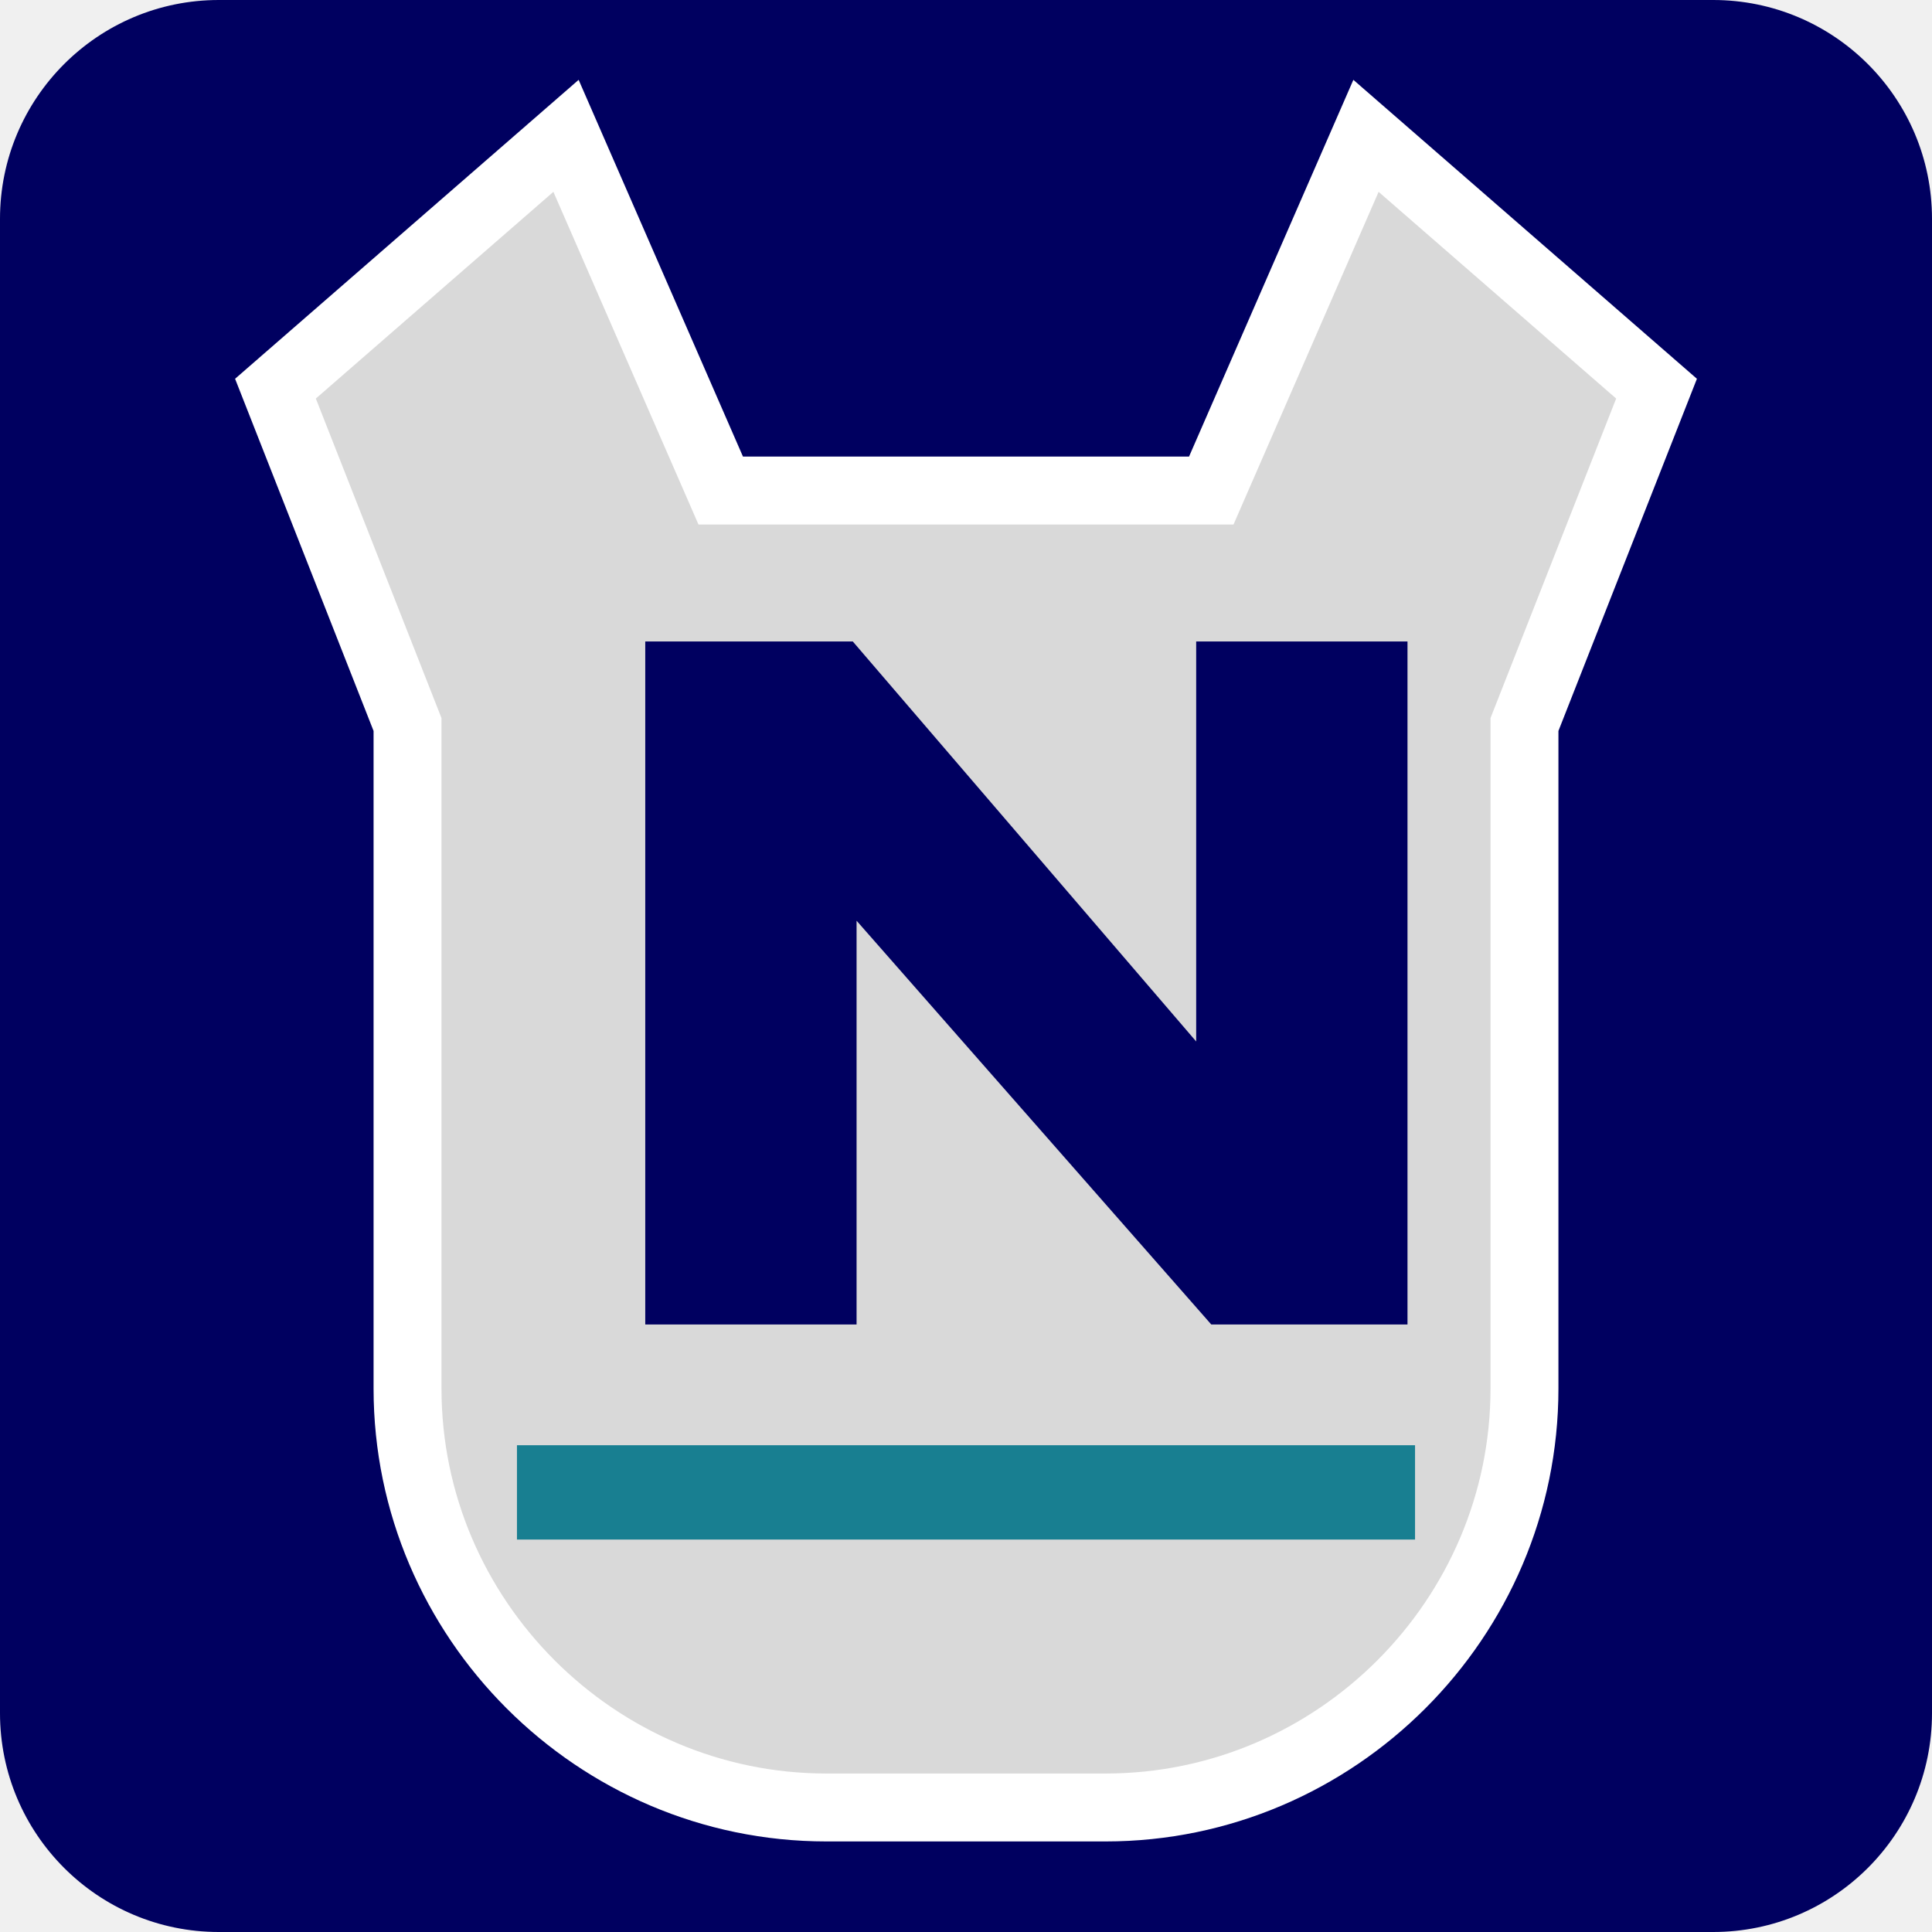
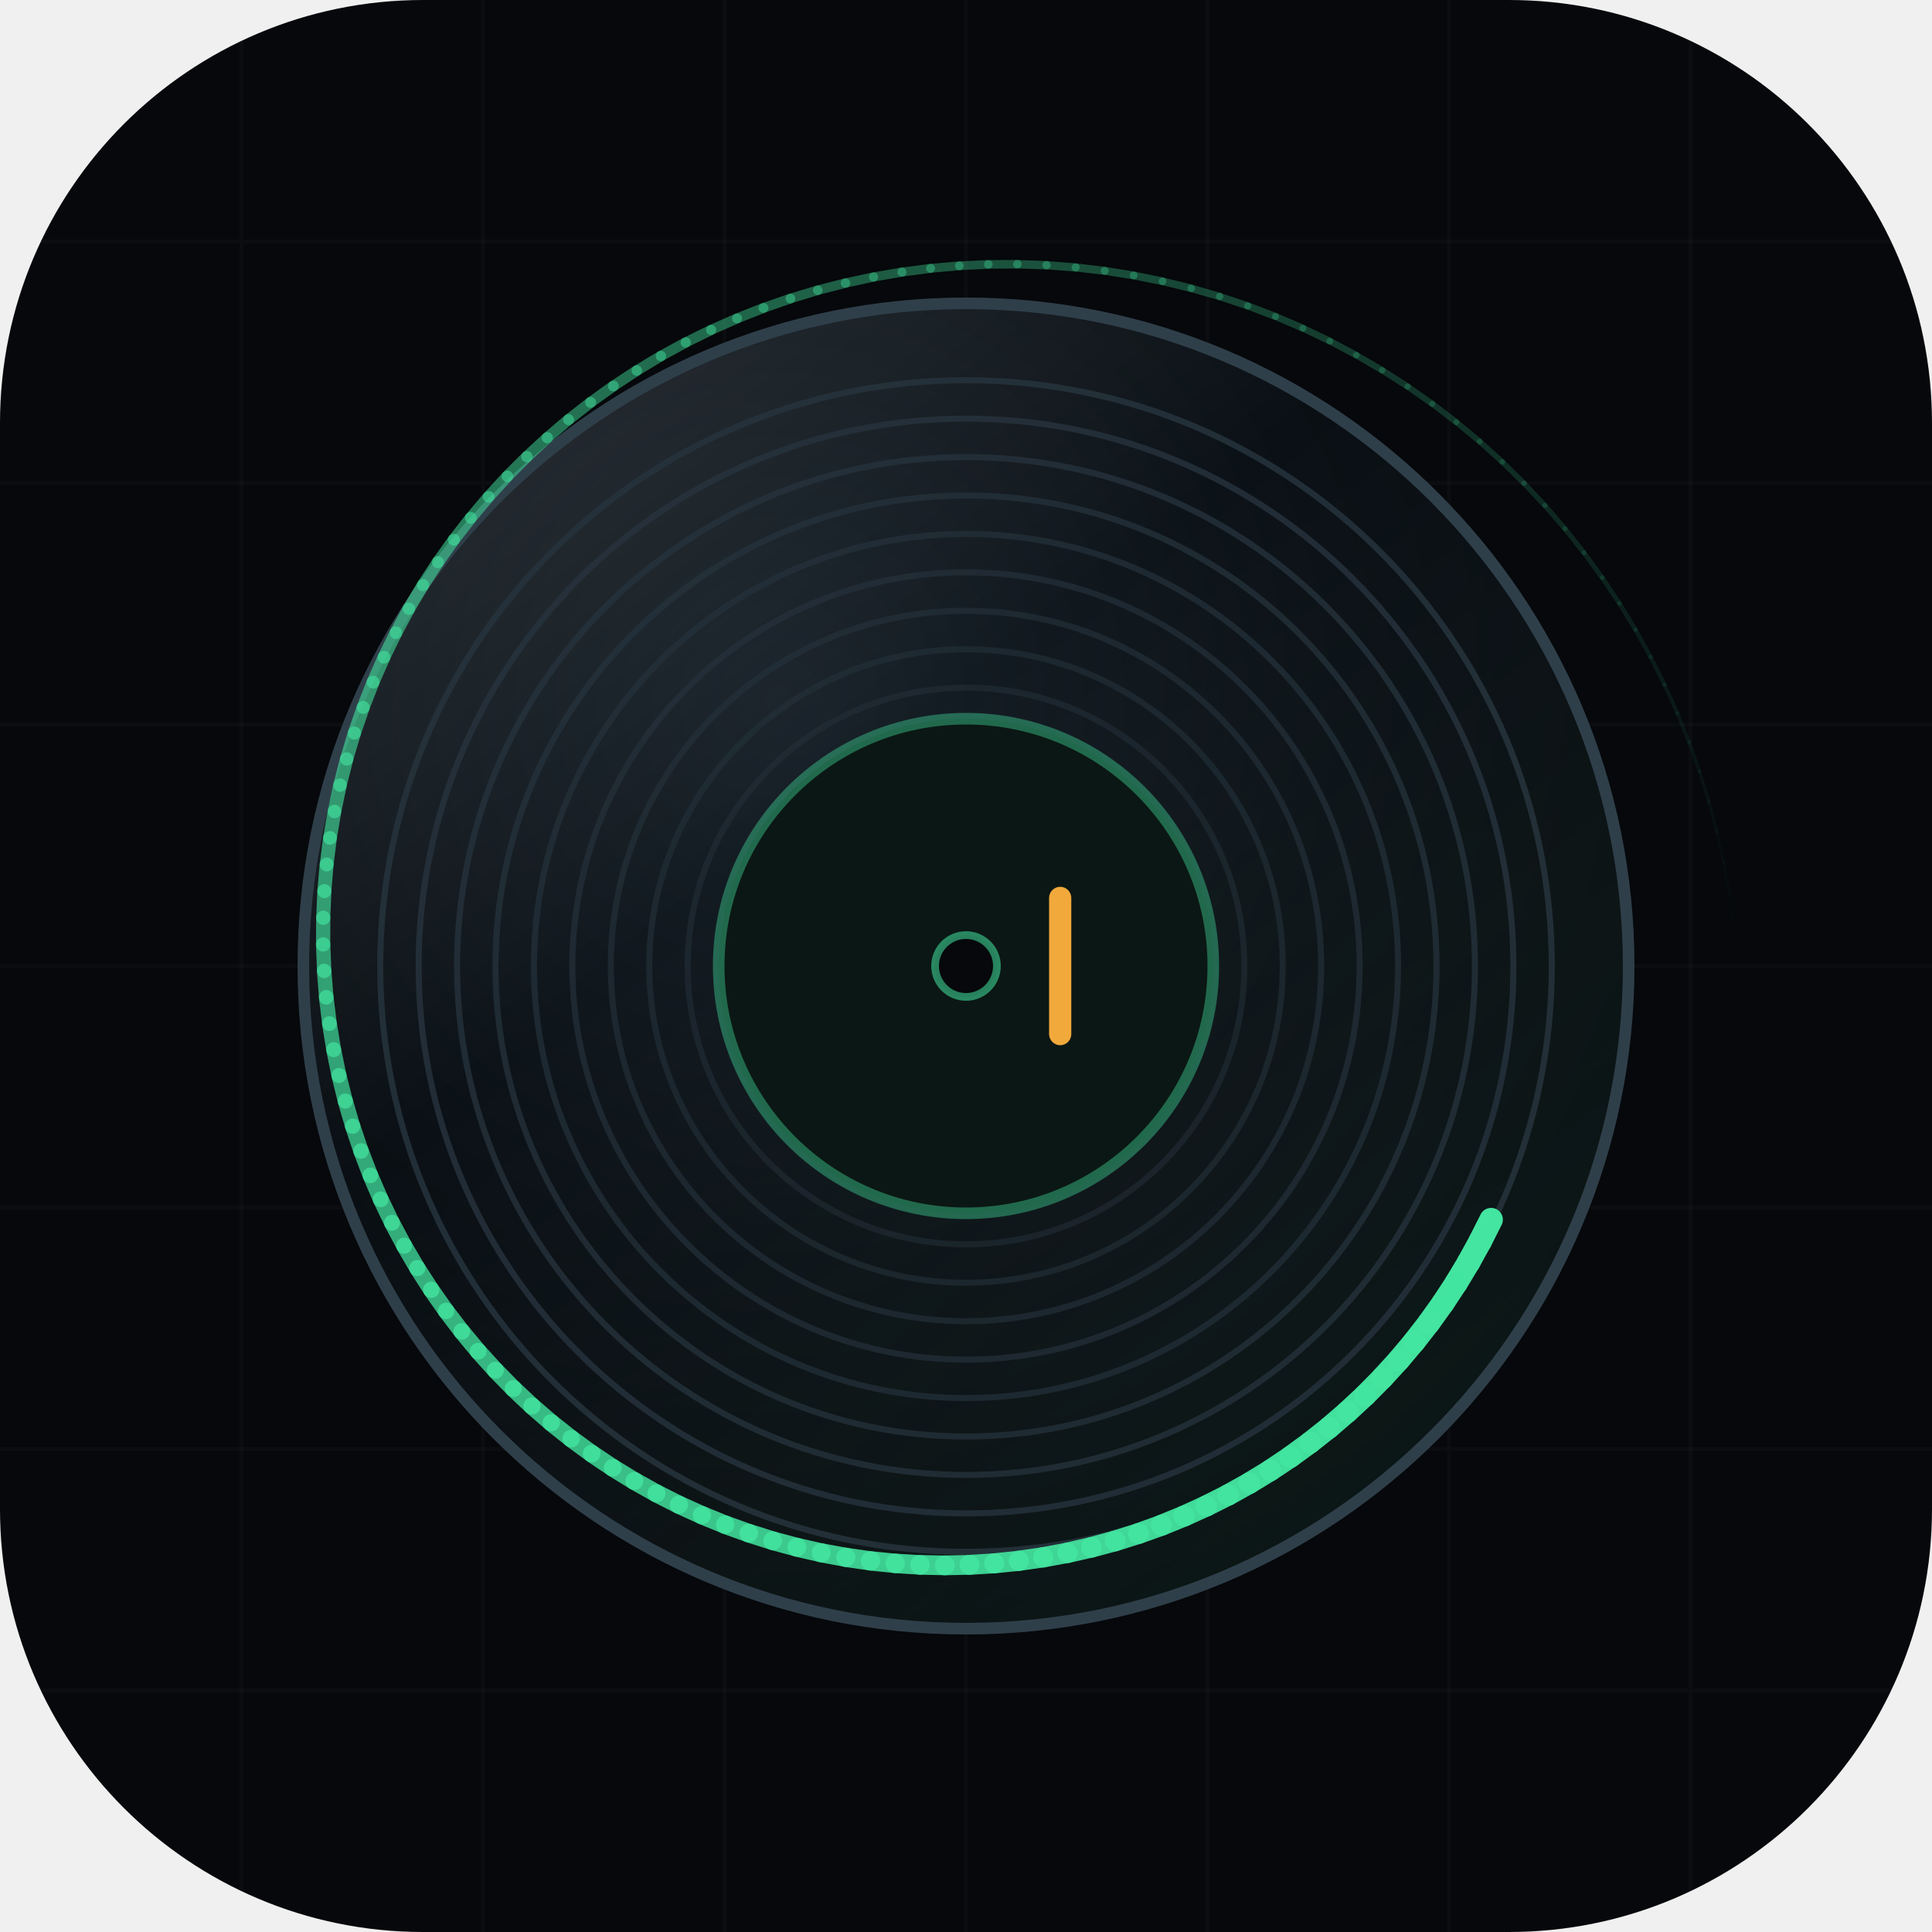
- <svg xmlns="http://www.w3.org/2000/svg" viewBox="0 0 512 512">
-   <rect width="512" height="512" rx="58" fill="#000060" />
-   <path d="M73 103 150 36l41 94h130l41-94 77 67-35 89v176c0 61-50 111-111 111h-74c-61 0-111-50-111-111V192z" fill="#d9d9d9" stroke="#fff" stroke-width="18" />
-   <path d="M171 351V170h55l91 106V170h56v181h-52l-94-107v107z" fill="#000060" />
-   <rect x="137" y="383" width="238" height="25" fill="#187f91" />
+ <svg xmlns="http://www.w3.org/2000/svg" viewBox="0 0 512 512" width="512" height="512">
+   <defs>
+     <radialGradient id="disc" cx="36%" cy="30%" r="82%">
+       <stop offset="0" stop-color="#182129" />
+       <stop offset="52%" stop-color="#0a1015" />
+       <stop offset="100%" stop-color="#04070a" />
+     </radialGradient>
+     <linearGradient id="sheen" x1="0" y1="0" x2="0.8" y2="1">
+       <stop offset="0" stop-color="#ffffff" stop-opacity="0.12" />
+       <stop offset="42%" stop-color="#ffffff" stop-opacity="0" />
+       <stop offset="100%" stop-color="#43e5a0" stop-opacity="0.07" />
+     </linearGradient>
+     <clipPath id="rim">
+       <circle cx="256" cy="256" r="175.616" />
+     </clipPath>
+   </defs>
+   <rect width="512" height="512" rx="112.128" fill="#06080b" />
+   <g stroke="#ffffff" stroke-opacity="0.02" stroke-width="1">
+     <path d="M0 64 H512 M64 0 V512" />
+     <path d="M0 128 H512 M128 0 V512" />
+     <path d="M0 192 H512 M192 0 V512" />
+     <path d="M0 256 H512 M256 0 V512" />
+     <path d="M0 320 H512 M320 0 V512" />
+     <path d="M0 384 H512 M384 0 V512" />
+     <path d="M0 448 H512 M448 0 V512" />
+   </g>
+   <circle cx="256" cy="256" r="175.616" fill="url(#disc)" />
+   <circle cx="256" cy="256" r="174.616" fill="url(#sheen)" />
+   <circle cx="256" cy="256" r="175.616" fill="none" stroke="#2f3f4a" stroke-width="3.072" />
+   <g clip-path="url(#rim)">
+     <g fill="none" stroke="#26333d" stroke-width="1.6">
+       <circle cx="256" cy="256" r="73.76" stroke-opacity="0.50" />
+       <circle cx="256" cy="256" r="83.94" stroke-opacity="0.55" />
+       <circle cx="256" cy="256" r="94.13" stroke-opacity="0.59" />
+       <circle cx="256" cy="256" r="104.32" stroke-opacity="0.64" />
+       <circle cx="256" cy="256" r="114.50" stroke-opacity="0.68" />
+       <circle cx="256" cy="256" r="124.69" stroke-opacity="0.73" />
+       <circle cx="256" cy="256" r="134.87" stroke-opacity="0.77" />
+       <circle cx="256" cy="256" r="145.06" stroke-opacity="0.82" />
+       <circle cx="256" cy="256" r="155.24" stroke-opacity="0.86" />
+     </g>
+   </g>
+   <path d="M395.16 323.22 L392.29 328.92" stroke="#43e5a0" stroke-width="6.23" stroke-opacity="1.000" stroke-linecap="round" />
+   <path d="M392.29 328.92 L389.21 334.51" stroke="#43e5a0" stroke-width="6.20" stroke-opacity="0.999" stroke-linecap="round" />
+   <path d="M389.21 334.51 L385.92 339.98" stroke="#43e5a0" stroke-width="6.16" stroke-opacity="0.997" stroke-linecap="round" />
+   <path d="M385.92 339.98 L382.41 345.32" stroke="#43e5a0" stroke-width="6.12" stroke-opacity="0.995" stroke-linecap="round" />
+   <path d="M382.41 345.32 L378.69 350.52" stroke="#43e5a0" stroke-width="6.09" stroke-opacity="0.993" stroke-linecap="round" />
+   <path d="M378.69 350.52 L374.76 355.57" stroke="#43e5a0" stroke-width="6.05" stroke-opacity="0.991" stroke-linecap="round" />
+   <path d="M374.76 355.57 L370.63 360.47" stroke="#43e5a0" stroke-width="6.01" stroke-opacity="0.988" stroke-linecap="round" />
+   <path d="M370.63 360.47 L366.31 365.19" stroke="#43e5a0" stroke-width="5.98" stroke-opacity="0.985" stroke-linecap="round" />
+   <path d="M366.31 365.19 L361.80 369.75" stroke="#43e5a0" stroke-width="5.94" stroke-opacity="0.982" stroke-linecap="round" />
+   <path d="M361.80 369.75 L357.10 374.12" stroke="#43e5a0" stroke-width="5.91" stroke-opacity="0.979" stroke-linecap="round" />
+   <path d="M357.10 374.12 L352.23 378.31" stroke="#43e5a0" stroke-width="5.87" stroke-opacity="0.975" stroke-linecap="round" />
+   <path d="M352.23 378.31 L347.18 382.30" stroke="#43e5a0" stroke-width="5.83" stroke-opacity="0.972" stroke-linecap="round" />
+   <path d="M347.18 382.30 L341.98 386.09" stroke="#43e5a0" stroke-width="5.80" stroke-opacity="0.968" stroke-linecap="round" />
+   <path d="M341.98 386.09 L336.62 389.67" stroke="#43e5a0" stroke-width="5.76" stroke-opacity="0.964" stroke-linecap="round" />
+   <path d="M336.62 389.67 L331.12 393.03" stroke="#43e5a0" stroke-width="5.72" stroke-opacity="0.960" stroke-linecap="round" />
+   <path d="M331.12 393.03 L325.48 396.17" stroke="#43e5a0" stroke-width="5.69" stroke-opacity="0.956" stroke-linecap="round" />
+   <path d="M325.48 396.17 L319.70 399.08" stroke="#43e5a0" stroke-width="5.65" stroke-opacity="0.952" stroke-linecap="round" />
+   <path d="M319.70 399.08 L313.81 401.76" stroke="#43e5a0" stroke-width="5.61" stroke-opacity="0.948" stroke-linecap="round" />
+   <path d="M313.81 401.76 L307.81 404.21" stroke="#43e5a0" stroke-width="5.58" stroke-opacity="0.943" stroke-linecap="round" />
+   <path d="M307.81 404.21 L301.70 406.41" stroke="#43e5a0" stroke-width="5.54" stroke-opacity="0.939" stroke-linecap="round" />
+   <path d="M301.70 406.41 L295.51 408.36" stroke="#43e5a0" stroke-width="5.50" stroke-opacity="0.934" stroke-linecap="round" />
+   <path d="M295.51 408.36 L289.23 410.06" stroke="#43e5a0" stroke-width="5.47" stroke-opacity="0.930" stroke-linecap="round" />
+   <path d="M289.23 410.06 L282.88 411.51" stroke="#43e5a0" stroke-width="5.43" stroke-opacity="0.925" stroke-linecap="round" />
+   <path d="M282.88 411.51 L276.46 412.70" stroke="#43e5a0" stroke-width="5.39" stroke-opacity="0.920" stroke-linecap="round" />
+   <path d="M276.46 412.70 L270.00 413.63" stroke="#43e5a0" stroke-width="5.36" stroke-opacity="0.915" stroke-linecap="round" />
+   <path d="M270.00 413.63 L263.49 414.30" stroke="#43e5a0" stroke-width="5.32" stroke-opacity="0.910" stroke-linecap="round" />
+   <path d="M263.49 414.30 L256.95 414.70" stroke="#43e5a0" stroke-width="5.28" stroke-opacity="0.905" stroke-linecap="round" />
+   <path d="M256.95 414.70 L250.39 414.84" stroke="#43e5a0" stroke-width="5.24" stroke-opacity="0.900" stroke-linecap="round" />
+   <path d="M250.39 414.84 L243.82 414.71" stroke="#43e5a0" stroke-width="5.21" stroke-opacity="0.895" stroke-linecap="round" />
+   <path d="M243.82 414.71 L237.25 414.31" stroke="#43e5a0" stroke-width="5.17" stroke-opacity="0.890" stroke-linecap="round" />
+   <path d="M237.25 414.31 L230.69 413.65" stroke="#43e5a0" stroke-width="5.13" stroke-opacity="0.884" stroke-linecap="round" />
+   <path d="M230.69 413.65 L224.16 412.71" stroke="#43e5a0" stroke-width="5.10" stroke-opacity="0.879" stroke-linecap="round" />
+   <path d="M224.16 412.71 L217.65 411.51" stroke="#43e5a0" stroke-width="5.06" stroke-opacity="0.873" stroke-linecap="round" />
+   <path d="M217.65 411.51 L211.20 410.04" stroke="#43e5a0" stroke-width="5.02" stroke-opacity="0.868" stroke-linecap="round" />
+   <path d="M211.20 410.04 L204.79 408.31" stroke="#43e5a0" stroke-width="4.98" stroke-opacity="0.862" stroke-linecap="round" />
+   <path d="M204.79 408.31 L198.45 406.31" stroke="#43e5a0" stroke-width="4.95" stroke-opacity="0.856" stroke-linecap="round" />
+   <path d="M198.45 406.31 L192.19 404.06" stroke="#43e5a0" stroke-width="4.91" stroke-opacity="0.851" stroke-linecap="round" />
+   <path d="M192.19 404.06 L186.02 401.54" stroke="#43e5a0" stroke-width="4.87" stroke-opacity="0.845" stroke-linecap="round" />
+   <path d="M186.02 401.54 L179.94 398.78" stroke="#43e5a0" stroke-width="4.84" stroke-opacity="0.839" stroke-linecap="round" />
+   <path d="M179.94 398.78 L173.97 395.76" stroke="#43e5a0" stroke-width="4.80" stroke-opacity="0.833" stroke-linecap="round" />
+   <path d="M173.97 395.76 L168.12 392.49" stroke="#43e5a0" stroke-width="4.76" stroke-opacity="0.827" stroke-linecap="round" />
+   <path d="M168.12 392.49 L162.39 388.98" stroke="#43e5a0" stroke-width="4.72" stroke-opacity="0.821" stroke-linecap="round" />
+   <path d="M162.39 388.98 L156.81 385.23" stroke="#43e5a0" stroke-width="4.69" stroke-opacity="0.815" stroke-linecap="round" />
+   <path d="M156.81 385.23 L151.37 381.25" stroke="#43e5a0" stroke-width="4.65" stroke-opacity="0.808" stroke-linecap="round" />
+   <path d="M151.37 381.25 L146.09 377.05" stroke="#43e5a0" stroke-width="4.61" stroke-opacity="0.802" stroke-linecap="round" />
+   <path d="M146.09 377.05 L140.97 372.62" stroke="#43e5a0" stroke-width="4.57" stroke-opacity="0.796" stroke-linecap="round" />
+   <path d="M140.97 372.62 L136.04 367.98" stroke="#43e5a0" stroke-width="4.54" stroke-opacity="0.789" stroke-linecap="round" />
+   <path d="M136.04 367.98 L131.28 363.13" stroke="#43e5a0" stroke-width="4.50" stroke-opacity="0.783" stroke-linecap="round" />
+   <path d="M131.28 363.13 L126.72 358.09" stroke="#43e5a0" stroke-width="4.46" stroke-opacity="0.777" stroke-linecap="round" />
+   <path d="M126.72 358.09 L122.37 352.85" stroke="#43e5a0" stroke-width="4.42" stroke-opacity="0.770" stroke-linecap="round" />
+   <path d="M122.37 352.85 L118.22 347.42" stroke="#43e5a0" stroke-width="4.38" stroke-opacity="0.763" stroke-linecap="round" />
+   <path d="M118.22 347.42 L114.29 341.82" stroke="#43e5a0" stroke-width="4.35" stroke-opacity="0.757" stroke-linecap="round" />
+   <path d="M114.29 341.82 L110.58 336.06" stroke="#43e5a0" stroke-width="4.31" stroke-opacity="0.750" stroke-linecap="round" />
+   <path d="M110.58 336.06 L107.11 330.13" stroke="#43e5a0" stroke-width="4.27" stroke-opacity="0.743" stroke-linecap="round" />
+   <path d="M107.11 330.13 L103.88 324.06" stroke="#43e5a0" stroke-width="4.23" stroke-opacity="0.737" stroke-linecap="round" />
+   <path d="M103.88 324.06 L100.89 317.84" stroke="#43e5a0" stroke-width="4.19" stroke-opacity="0.730" stroke-linecap="round" />
+   <path d="M100.89 317.84 L98.16 311.50" stroke="#43e5a0" stroke-width="4.16" stroke-opacity="0.723" stroke-linecap="round" />
+   <path d="M98.16 311.50 L95.68 305.03" stroke="#43e5a0" stroke-width="4.12" stroke-opacity="0.716" stroke-linecap="round" />
+   <path d="M95.68 305.03 L93.46 298.46" stroke="#43e5a0" stroke-width="4.08" stroke-opacity="0.709" stroke-linecap="round" />
+   <path d="M93.46 298.46 L91.51 291.79" stroke="#43e5a0" stroke-width="4.04" stroke-opacity="0.702" stroke-linecap="round" />
+   <path d="M91.51 291.79 L89.83 285.03" stroke="#43e5a0" stroke-width="4.00" stroke-opacity="0.695" stroke-linecap="round" />
+   <path d="M89.83 285.03 L88.43 278.19" stroke="#43e5a0" stroke-width="3.97" stroke-opacity="0.687" stroke-linecap="round" />
+   <path d="M88.43 278.19 L87.31 271.28" stroke="#43e5a0" stroke-width="3.93" stroke-opacity="0.680" stroke-linecap="round" />
+   <path d="M87.31 271.28 L86.46 264.32" stroke="#43e5a0" stroke-width="3.89" stroke-opacity="0.673" stroke-linecap="round" />
+   <path d="M86.46 264.32 L85.91 257.32" stroke="#43e5a0" stroke-width="3.85" stroke-opacity="0.666" stroke-linecap="round" />
+   <path d="M85.91 257.32 L85.64 250.29" stroke="#43e5a0" stroke-width="3.81" stroke-opacity="0.658" stroke-linecap="round" />
+   <path d="M85.64 250.29 L85.66 243.23" stroke="#43e5a0" stroke-width="3.77" stroke-opacity="0.651" stroke-linecap="round" />
+   <path d="M85.66 243.23 L85.96 236.17" stroke="#43e5a0" stroke-width="3.73" stroke-opacity="0.644" stroke-linecap="round" />
+   <path d="M85.96 236.17 L86.56 229.11" stroke="#43e5a0" stroke-width="3.70" stroke-opacity="0.636" stroke-linecap="round" />
+   <path d="M86.56 229.11 L87.45 222.07" stroke="#43e5a0" stroke-width="3.66" stroke-opacity="0.629" stroke-linecap="round" />
+   <path d="M87.45 222.07 L88.64 215.05" stroke="#43e5a0" stroke-width="3.62" stroke-opacity="0.621" stroke-linecap="round" />
+   <path d="M88.64 215.05 L90.11 208.07" stroke="#43e5a0" stroke-width="3.58" stroke-opacity="0.613" stroke-linecap="round" />
+   <path d="M90.11 208.07 L91.87 201.14" stroke="#43e5a0" stroke-width="3.54" stroke-opacity="0.606" stroke-linecap="round" />
+   <path d="M91.87 201.14 L93.91 194.28" stroke="#43e5a0" stroke-width="3.50" stroke-opacity="0.598" stroke-linecap="round" />
+   <path d="M93.91 194.28 L96.25 187.49" stroke="#43e5a0" stroke-width="3.46" stroke-opacity="0.590" stroke-linecap="round" />
+   <path d="M96.25 187.49 L98.86 180.79" stroke="#43e5a0" stroke-width="3.42" stroke-opacity="0.583" stroke-linecap="round" />
+   <path d="M98.86 180.79 L101.76 174.18" stroke="#43e5a0" stroke-width="3.38" stroke-opacity="0.575" stroke-linecap="round" />
+   <path d="M101.76 174.18 L104.93 167.69" stroke="#43e5a0" stroke-width="3.35" stroke-opacity="0.567" stroke-linecap="round" />
+   <path d="M104.93 167.69 L108.37 161.32" stroke="#43e5a0" stroke-width="3.31" stroke-opacity="0.559" stroke-linecap="round" />
+   <path d="M108.37 161.32 L112.08 155.07" stroke="#43e5a0" stroke-width="3.27" stroke-opacity="0.551" stroke-linecap="round" />
+   <path d="M112.08 155.07 L116.05 148.98" stroke="#43e5a0" stroke-width="3.23" stroke-opacity="0.543" stroke-linecap="round" />
+   <path d="M116.05 148.98 L120.28 143.03" stroke="#43e5a0" stroke-width="3.19" stroke-opacity="0.535" stroke-linecap="round" />
+   <path d="M120.28 143.03 L124.76 137.26" stroke="#43e5a0" stroke-width="3.15" stroke-opacity="0.527" stroke-linecap="round" />
+   <path d="M124.76 137.26 L129.48 131.66" stroke="#43e5a0" stroke-width="3.11" stroke-opacity="0.519" stroke-linecap="round" />
+   <path d="M129.48 131.66 L134.44 126.24" stroke="#43e5a0" stroke-width="3.07" stroke-opacity="0.511" stroke-linecap="round" />
+   <path d="M134.44 126.24 L139.63 121.02" stroke="#43e5a0" stroke-width="3.03" stroke-opacity="0.503" stroke-linecap="round" />
+   <path d="M139.63 121.02 L145.04 116.01" stroke="#43e5a0" stroke-width="2.99" stroke-opacity="0.495" stroke-linecap="round" />
+   <path d="M145.04 116.01 L150.67 111.21" stroke="#43e5a0" stroke-width="2.95" stroke-opacity="0.486" stroke-linecap="round" />
+   <path d="M150.67 111.21 L156.51 106.64" stroke="#43e5a0" stroke-width="2.91" stroke-opacity="0.478" stroke-linecap="round" />
+   <path d="M156.51 106.64 L162.54 102.30" stroke="#43e5a0" stroke-width="2.87" stroke-opacity="0.470" stroke-linecap="round" />
+   <path d="M162.54 102.30 L168.76 98.20" stroke="#43e5a0" stroke-width="2.83" stroke-opacity="0.461" stroke-linecap="round" />
+   <path d="M168.76 98.20 L175.15 94.35" stroke="#43e5a0" stroke-width="2.79" stroke-opacity="0.453" stroke-linecap="round" />
+   <path d="M175.15 94.35 L181.72 90.76" stroke="#43e5a0" stroke-width="2.75" stroke-opacity="0.444" stroke-linecap="round" />
+   <path d="M181.72 90.76 L188.44 87.44" stroke="#43e5a0" stroke-width="2.71" stroke-opacity="0.436" stroke-linecap="round" />
+   <path d="M188.44 87.44 L195.32 84.39" stroke="#43e5a0" stroke-width="2.67" stroke-opacity="0.427" stroke-linecap="round" />
+   <path d="M195.32 84.39 L202.32 81.61" stroke="#43e5a0" stroke-width="2.63" stroke-opacity="0.419" stroke-linecap="round" />
+   <path d="M202.32 81.61 L209.46 79.12" stroke="#43e5a0" stroke-width="2.59" stroke-opacity="0.410" stroke-linecap="round" />
+   <path d="M209.46 79.12 L216.70 76.92" stroke="#43e5a0" stroke-width="2.55" stroke-opacity="0.402" stroke-linecap="round" />
+   <path d="M216.70 76.92 L224.05 75.02" stroke="#43e5a0" stroke-width="2.51" stroke-opacity="0.393" stroke-linecap="round" />
+   <path d="M224.05 75.02 L231.49 73.41" stroke="#43e5a0" stroke-width="2.46" stroke-opacity="0.384" stroke-linecap="round" />
+   <path d="M231.49 73.41 L239.01 72.11" stroke="#43e5a0" stroke-width="2.42" stroke-opacity="0.376" stroke-linecap="round" />
+   <path d="M239.01 72.11 L246.59 71.12" stroke="#43e5a0" stroke-width="2.38" stroke-opacity="0.367" stroke-linecap="round" />
+   <path d="M246.59 71.12 L254.22 70.44" stroke="#43e5a0" stroke-width="2.34" stroke-opacity="0.358" stroke-linecap="round" />
+   <path d="M254.22 70.44 L261.90 70.07" stroke="#43e5a0" stroke-width="2.30" stroke-opacity="0.349" stroke-linecap="round" />
+   <path d="M261.90 70.07 L269.60 70.02" stroke="#43e5a0" stroke-width="2.26" stroke-opacity="0.340" stroke-linecap="round" />
+   <path d="M269.60 70.02 L277.32 70.28" stroke="#43e5a0" stroke-width="2.22" stroke-opacity="0.332" stroke-linecap="round" />
+   <path d="M277.32 70.28 L285.04 70.87" stroke="#43e5a0" stroke-width="2.18" stroke-opacity="0.323" stroke-linecap="round" />
+   <path d="M285.04 70.87 L292.75 71.77" stroke="#43e5a0" stroke-width="2.13" stroke-opacity="0.314" stroke-linecap="round" />
+   <path d="M292.75 71.77 L300.43 72.99" stroke="#43e5a0" stroke-width="2.09" stroke-opacity="0.305" stroke-linecap="round" />
+   <path d="M300.43 72.99 L308.07 74.54" stroke="#43e5a0" stroke-width="2.05" stroke-opacity="0.296" stroke-linecap="round" />
+   <path d="M308.07 74.54 L315.67 76.40" stroke="#43e5a0" stroke-width="2.01" stroke-opacity="0.287" stroke-linecap="round" />
+   <path d="M315.67 76.40 L323.20 78.57" stroke="#43e5a0" stroke-width="1.97" stroke-opacity="0.277" stroke-linecap="round" />
+   <path d="M323.20 78.57 L330.65 81.06" stroke="#43e5a0" stroke-width="1.92" stroke-opacity="0.268" stroke-linecap="round" />
+   <path d="M330.65 81.06 L338.01 83.86" stroke="#43e5a0" stroke-width="1.88" stroke-opacity="0.259" stroke-linecap="round" />
+   <path d="M338.01 83.86 L345.27 86.97" stroke="#43e5a0" stroke-width="1.84" stroke-opacity="0.250" stroke-linecap="round" />
+   <path d="M345.27 86.97 L352.41 90.39" stroke="#43e5a0" stroke-width="1.79" stroke-opacity="0.241" stroke-linecap="round" />
+   <path d="M352.41 90.39 L359.42 94.11" stroke="#43e5a0" stroke-width="1.75" stroke-opacity="0.231" stroke-linecap="round" />
+   <path d="M359.42 94.11 L366.29 98.12" stroke="#43e5a0" stroke-width="1.71" stroke-opacity="0.222" stroke-linecap="round" />
+   <path d="M366.29 98.12 L373.01 102.42" stroke="#43e5a0" stroke-width="1.66" stroke-opacity="0.213" stroke-linecap="round" />
+   <path d="M373.01 102.42 L379.56 107.01" stroke="#43e5a0" stroke-width="1.62" stroke-opacity="0.203" stroke-linecap="round" />
+   <path d="M379.56 107.01 L385.93 111.87" stroke="#43e5a0" stroke-width="1.58" stroke-opacity="0.194" stroke-linecap="round" />
+   <path d="M385.93 111.87 L392.12 117.00" stroke="#43e5a0" stroke-width="1.53" stroke-opacity="0.185" stroke-linecap="round" />
+   <path d="M392.12 117.00 L398.10 122.40" stroke="#43e5a0" stroke-width="1.49" stroke-opacity="0.175" stroke-linecap="round" />
+   <path d="M398.10 122.40 L403.86 128.06" stroke="#43e5a0" stroke-width="1.44" stroke-opacity="0.166" stroke-linecap="round" />
+   <path d="M403.86 128.06 L409.41 133.96" stroke="#43e5a0" stroke-width="1.40" stroke-opacity="0.156" stroke-linecap="round" />
+   <path d="M409.41 133.96 L414.72 140.11" stroke="#43e5a0" stroke-width="1.35" stroke-opacity="0.147" stroke-linecap="round" />
+   <path d="M414.72 140.11 L419.78 146.48" stroke="#43e5a0" stroke-width="1.31" stroke-opacity="0.137" stroke-linecap="round" />
+   <path d="M419.78 146.48 L424.59 153.07" stroke="#43e5a0" stroke-width="1.26" stroke-opacity="0.128" stroke-linecap="round" />
+   <path d="M424.59 153.07 L429.14 159.87" stroke="#43e5a0" stroke-width="1.22" stroke-opacity="0.118" stroke-linecap="round" />
+   <path d="M429.14 159.87 L433.41 166.87" stroke="#43e5a0" stroke-width="1.17" stroke-opacity="0.108" stroke-linecap="round" />
+   <path d="M433.41 166.87 L437.40 174.06" stroke="#43e5a0" stroke-width="1.12" stroke-opacity="0.099" stroke-linecap="round" />
+   <path d="M437.40 174.06 L441.10 181.43" stroke="#43e5a0" stroke-width="1.08" stroke-opacity="0.089" stroke-linecap="round" />
+   <path d="M441.10 181.43 L444.51 188.96" stroke="#43e5a0" stroke-width="1.03" stroke-opacity="0.079" stroke-linecap="round" />
+   <path d="M444.51 188.96 L447.61 196.65" stroke="#43e5a0" stroke-width="0.98" stroke-opacity="0.069" stroke-linecap="round" />
+   <path d="M447.61 196.65 L450.39 204.47" stroke="#43e5a0" stroke-width="0.93" stroke-opacity="0.059" stroke-linecap="round" />
+   <path d="M450.39 204.47 L452.86 212.43" stroke="#43e5a0" stroke-width="0.88" stroke-opacity="0.050" stroke-linecap="round" />
+   <path d="M452.86 212.43 L455.00 220.50" stroke="#43e5a0" stroke-width="0.83" stroke-opacity="0.040" stroke-linecap="round" />
+   <path d="M455.00 220.50 L456.81 228.68" stroke="#43e5a0" stroke-width="0.78" stroke-opacity="0.030" stroke-linecap="round" />
+   <path d="M456.81 228.68 L458.29 236.94" stroke="#43e5a0" stroke-width="0.72" stroke-opacity="0.020" stroke-linecap="round" />
+   <path d="M458.29 236.94 L459.43 245.28" stroke="#43e5a0" stroke-width="0.67" stroke-opacity="0.010" stroke-linecap="round" />
+   <circle cx="256" cy="256" r="65.536" fill="#0b1714" />
+   <circle cx="256" cy="256" r="65.536" fill="none" stroke="#43e5a0" stroke-opacity="0.4" stroke-width="3.072" />
+   <circle cx="256" cy="256" r="8.192" fill="#06080b" />
+   <circle cx="256" cy="256" r="8.192" fill="none" stroke="#43e5a0" stroke-opacity="0.55" stroke-width="2.048" />
+   <rect x="278.016" y="235.008" width="5.888" height="41.984" rx="2.97" fill="#f2a93b" />
</svg>
